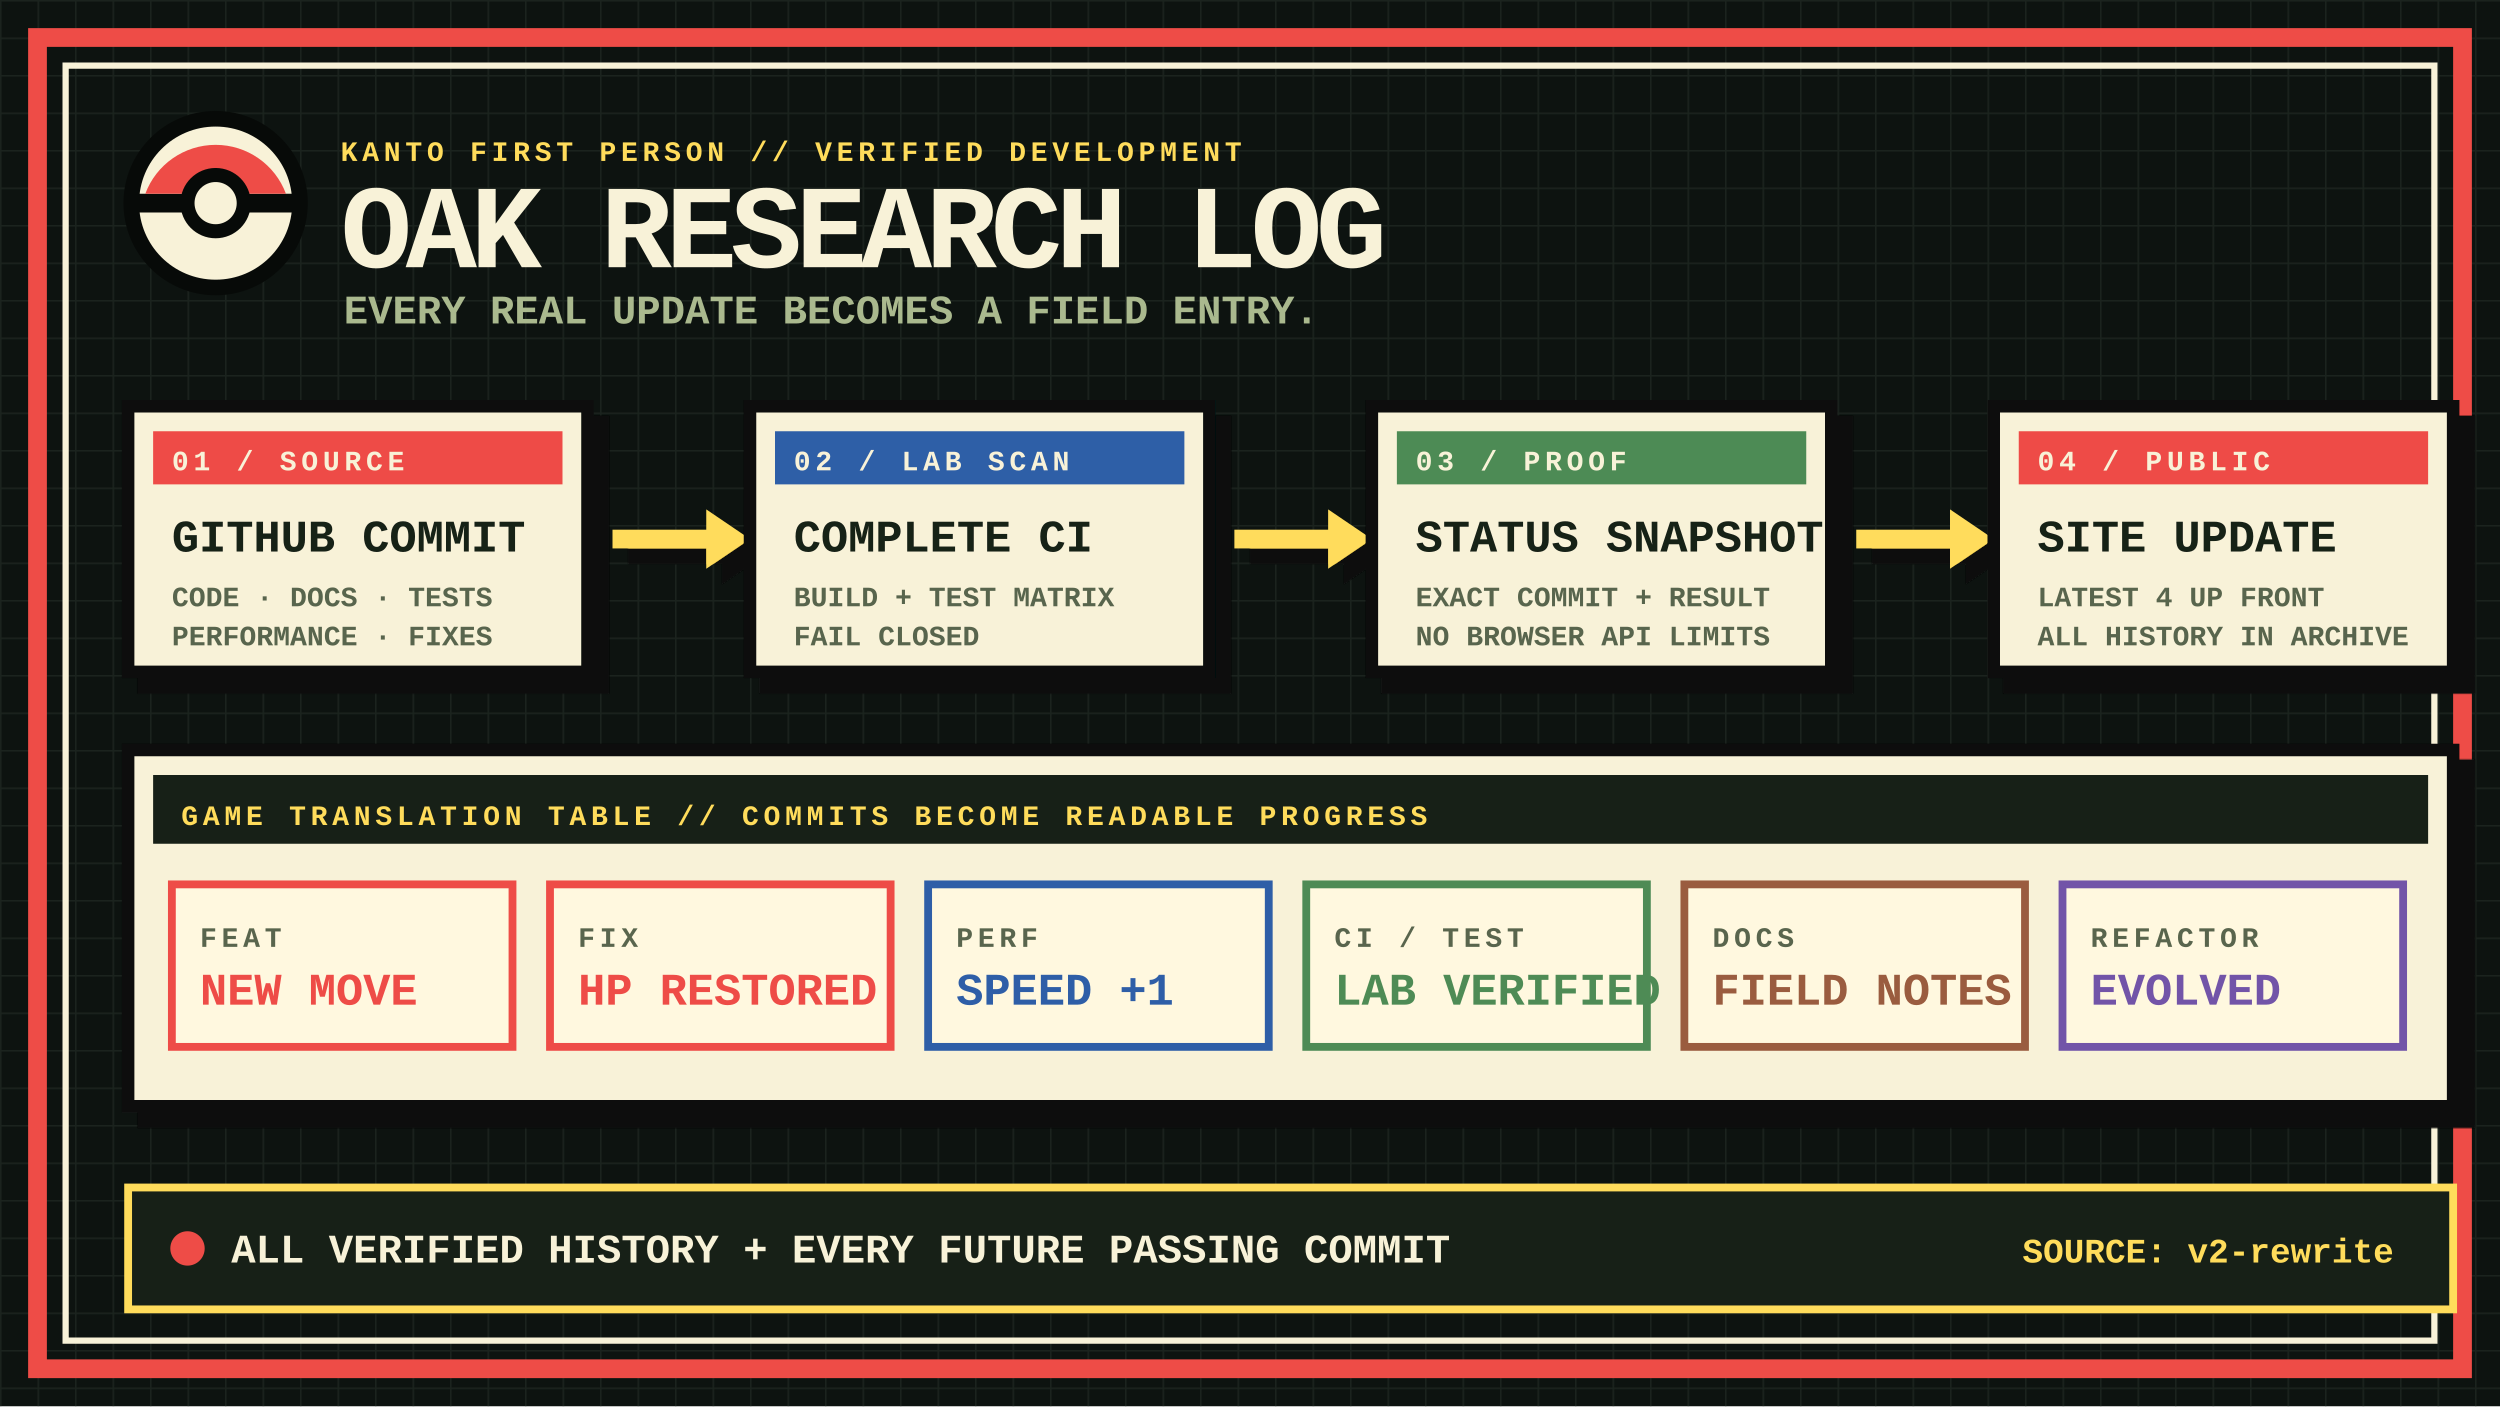
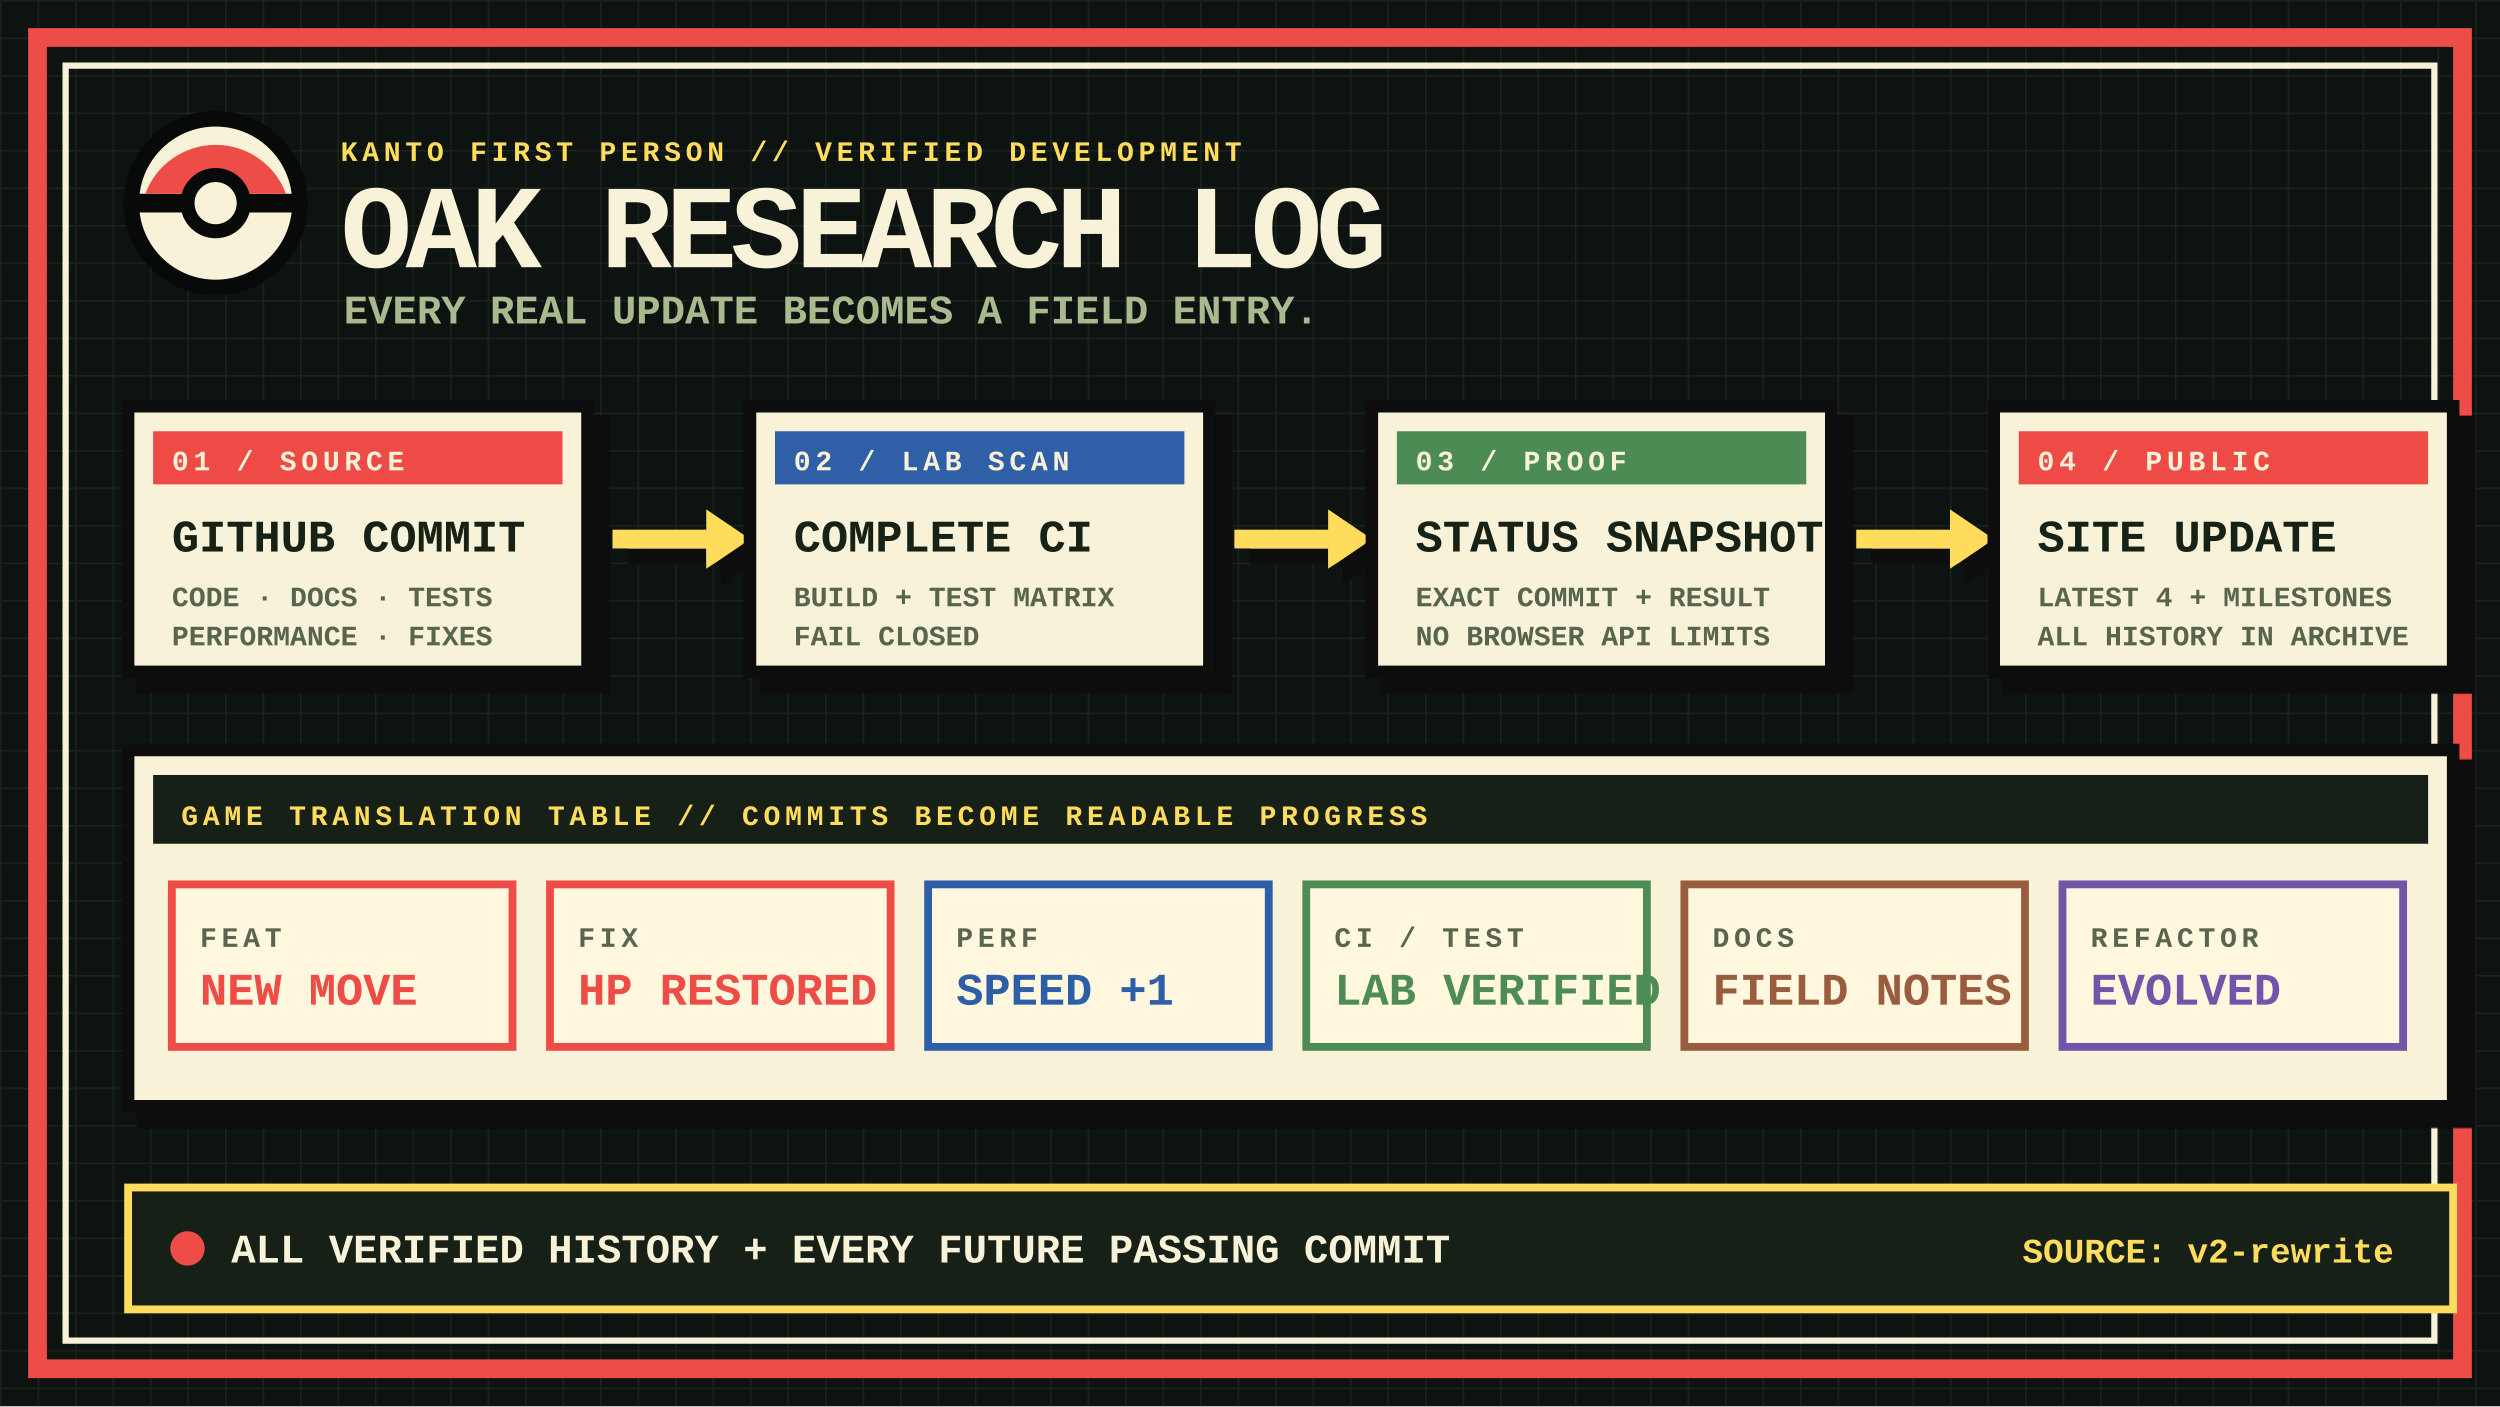
<svg xmlns="http://www.w3.org/2000/svg" width="1600" height="900" viewBox="0 0 1600 900" role="img" aria-labelledby="title desc">
  <defs>
    <pattern id="grid" width="24" height="24" patternUnits="userSpaceOnUse">
      <path d="M24 0H0V24" fill="none" stroke="#2c382f" stroke-width="2" opacity=".45" />
    </pattern>
    <filter id="shadow" x="-20%" y="-20%" width="160%" height="160%">
      <feDropShadow dx="10" dy="10" stdDeviation="0" flood-color="#070a08" />
    </filter>
    <style>
      text { font-family: "Courier New", monospace; font-weight: 800; }
      .tiny { font-size: 18px; letter-spacing: 3px; }
      .small { font-size: 22px; }
      .card { font-size: 18px; }
      .body { font-size: 26px; }
      .label { font-size: 29px; }
      .title { font-size: 76px; letter-spacing: -4px; }
    </style>
  </defs>
  <rect width="1600" height="900" fill="#0d1310" />
  <rect width="1600" height="900" fill="url(#grid)" />
  <rect x="24" y="24" width="1552" height="852" fill="none" stroke="#ee4c47" stroke-width="12" />
  <rect x="42" y="42" width="1516" height="816" fill="none" stroke="#f8f2d8" stroke-width="4" />
  <g transform="translate(76 68)">
    <circle cx="62" cy="62" r="54" fill="#f8f2d8" stroke="#070a08" stroke-width="10" />
    <path d="M12 62h100" stroke="#070a08" stroke-width="12" />
    <path d="M17 56a48 48 0 0 1 90 0" fill="#ee4c47" />
    <circle cx="62" cy="62" r="18" fill="#f8f2d8" stroke="#070a08" stroke-width="9" />
    <text x="142" y="35" class="tiny" fill="#ffdc5b">KANTO FIRST PERSON // VERIFIED DEVELOPMENT</text>
    <text x="142" y="103" class="title" fill="#f8f2d8">OAK RESEARCH LOG</text>
    <text x="144" y="139" class="body" fill="#aab98e">EVERY REAL UPDATE BECOMES A FIELD ENTRY.</text>
  </g>
  <g transform="translate(82 260)" filter="url(#shadow)">
    <g>
      <rect width="294" height="170" fill="#f8f2d8" stroke="#070a08" stroke-width="8" />
      <rect x="16" y="16" width="262" height="34" fill="#ee4c47" />
      <text x="28" y="41" class="tiny" fill="#f8f2d8">01 / SOURCE</text>
      <text x="28" y="93" class="label" fill="#172017">GITHUB COMMIT</text>
      <text x="28" y="128" class="card" fill="#59654d">CODE · DOCS · TESTS</text>
      <text x="28" y="153" class="card" fill="#59654d">PERFORMANCE · FIXES</text>
    </g>
    <path d="M310 85h70" stroke="#ffdc5b" stroke-width="12" />
    <path d="m370 66 28 19-28 19" fill="#ffdc5b" />
    <g transform="translate(398)">
      <rect width="294" height="170" fill="#f8f2d8" stroke="#070a08" stroke-width="8" />
      <rect x="16" y="16" width="262" height="34" fill="#2e5ea7" />
      <text x="28" y="41" class="tiny" fill="#f8f2d8">02 / LAB SCAN</text>
      <text x="28" y="93" class="label" fill="#172017">COMPLETE CI</text>
      <text x="28" y="128" class="card" fill="#59654d">BUILD + TEST MATRIX</text>
      <text x="28" y="153" class="card" fill="#59654d">FAIL CLOSED</text>
    </g>
    <path d="M708 85h70" stroke="#ffdc5b" stroke-width="12" />
    <path d="m768 66 28 19-28 19" fill="#ffdc5b" />
    <g transform="translate(796)">
      <rect width="294" height="170" fill="#f8f2d8" stroke="#070a08" stroke-width="8" />
      <rect x="16" y="16" width="262" height="34" fill="#4e8b55" />
      <text x="28" y="41" class="tiny" fill="#f8f2d8">03 / PROOF</text>
      <text x="28" y="93" class="label" fill="#172017">STATUS SNAPSHOT</text>
      <text x="28" y="128" class="card" fill="#59654d">EXACT COMMIT + RESULT</text>
      <text x="28" y="153" class="card" fill="#59654d">NO BROWSER API LIMITS</text>
    </g>
    <path d="M1106 85h70" stroke="#ffdc5b" stroke-width="12" />
    <path d="m1166 66 28 19-28 19" fill="#ffdc5b" />
    <g transform="translate(1194)">
      <rect width="294" height="170" fill="#f8f2d8" stroke="#070a08" stroke-width="8" />
      <rect x="16" y="16" width="262" height="34" fill="#ee4c47" />
      <text x="28" y="41" class="tiny" fill="#f8f2d8">04 / PUBLIC</text>
      <text x="28" y="93" class="label" fill="#172017">SITE UPDATE</text>
-       <text x="28" y="128" class="card" fill="#59654d">LATEST 4 UP FRONT</text>
+       <text x="28" y="128" class="card" fill="#59654d">LATEST 4 + MILESTONES</text>
      <text x="28" y="153" class="card" fill="#59654d">ALL HISTORY IN ARCHIVE</text>
    </g>
  </g>
  <g transform="translate(82 480)">
    <rect width="1488" height="228" rx="0" fill="#f8f2d8" stroke="#070a08" stroke-width="8" filter="url(#shadow)" />
    <rect x="16" y="16" width="1456" height="44" fill="#172017" />
    <text x="34" y="48" class="tiny" fill="#ffdc5b">GAME TRANSLATION TABLE // COMMITS BECOME READABLE PROGRESS</text>
    <g transform="translate(28 86)">
      <g>
        <rect width="218" height="104" fill="#fff8df" stroke="#ee4c47" stroke-width="5" />
        <text x="18" y="40" class="tiny" fill="#59654d">FEAT</text>
        <text x="18" y="77" class="label" fill="#ee4c47">NEW MOVE</text>
      </g>
      <g transform="translate(242)">
        <rect width="218" height="104" fill="#fff8df" stroke="#ee4c47" stroke-width="5" />
        <text x="18" y="40" class="tiny" fill="#59654d">FIX</text>
        <text x="18" y="77" class="label" fill="#ee4c47">HP RESTORED</text>
      </g>
      <g transform="translate(484)">
        <rect width="218" height="104" fill="#fff8df" stroke="#2e5ea7" stroke-width="5" />
        <text x="18" y="40" class="tiny" fill="#59654d">PERF</text>
        <text x="18" y="77" class="label" fill="#2e5ea7">SPEED +1</text>
      </g>
      <g transform="translate(726)">
        <rect width="218" height="104" fill="#fff8df" stroke="#4e8b55" stroke-width="5" />
        <text x="18" y="40" class="tiny" fill="#59654d">CI / TEST</text>
        <text x="18" y="77" class="label" fill="#4e8b55">LAB VERIFIED</text>
      </g>
      <g transform="translate(968)">
        <rect width="218" height="104" fill="#fff8df" stroke="#9a5c3f" stroke-width="5" />
        <text x="18" y="40" class="tiny" fill="#59654d">DOCS</text>
        <text x="18" y="77" class="label" fill="#9a5c3f">FIELD NOTES</text>
      </g>
      <g transform="translate(1210)">
        <rect width="218" height="104" fill="#fff8df" stroke="#7254a8" stroke-width="5" />
        <text x="18" y="40" class="tiny" fill="#59654d">REFACTOR</text>
        <text x="18" y="77" class="label" fill="#7254a8">EVOLVED</text>
      </g>
    </g>
  </g>
  <g transform="translate(82 760)">
    <rect width="1488" height="78" fill="#172017" stroke="#ffdc5b" stroke-width="5" />
    <circle cx="38" cy="39" r="11" fill="#ee4c47" />
    <text x="66" y="48" class="body" fill="#f8f2d8">ALL VERIFIED HISTORY + EVERY FUTURE PASSING COMMIT</text>
    <text x="1450" y="48" class="small" text-anchor="end" fill="#ffdc5b">SOURCE: v2-rewrite</text>
  </g>
</svg>
